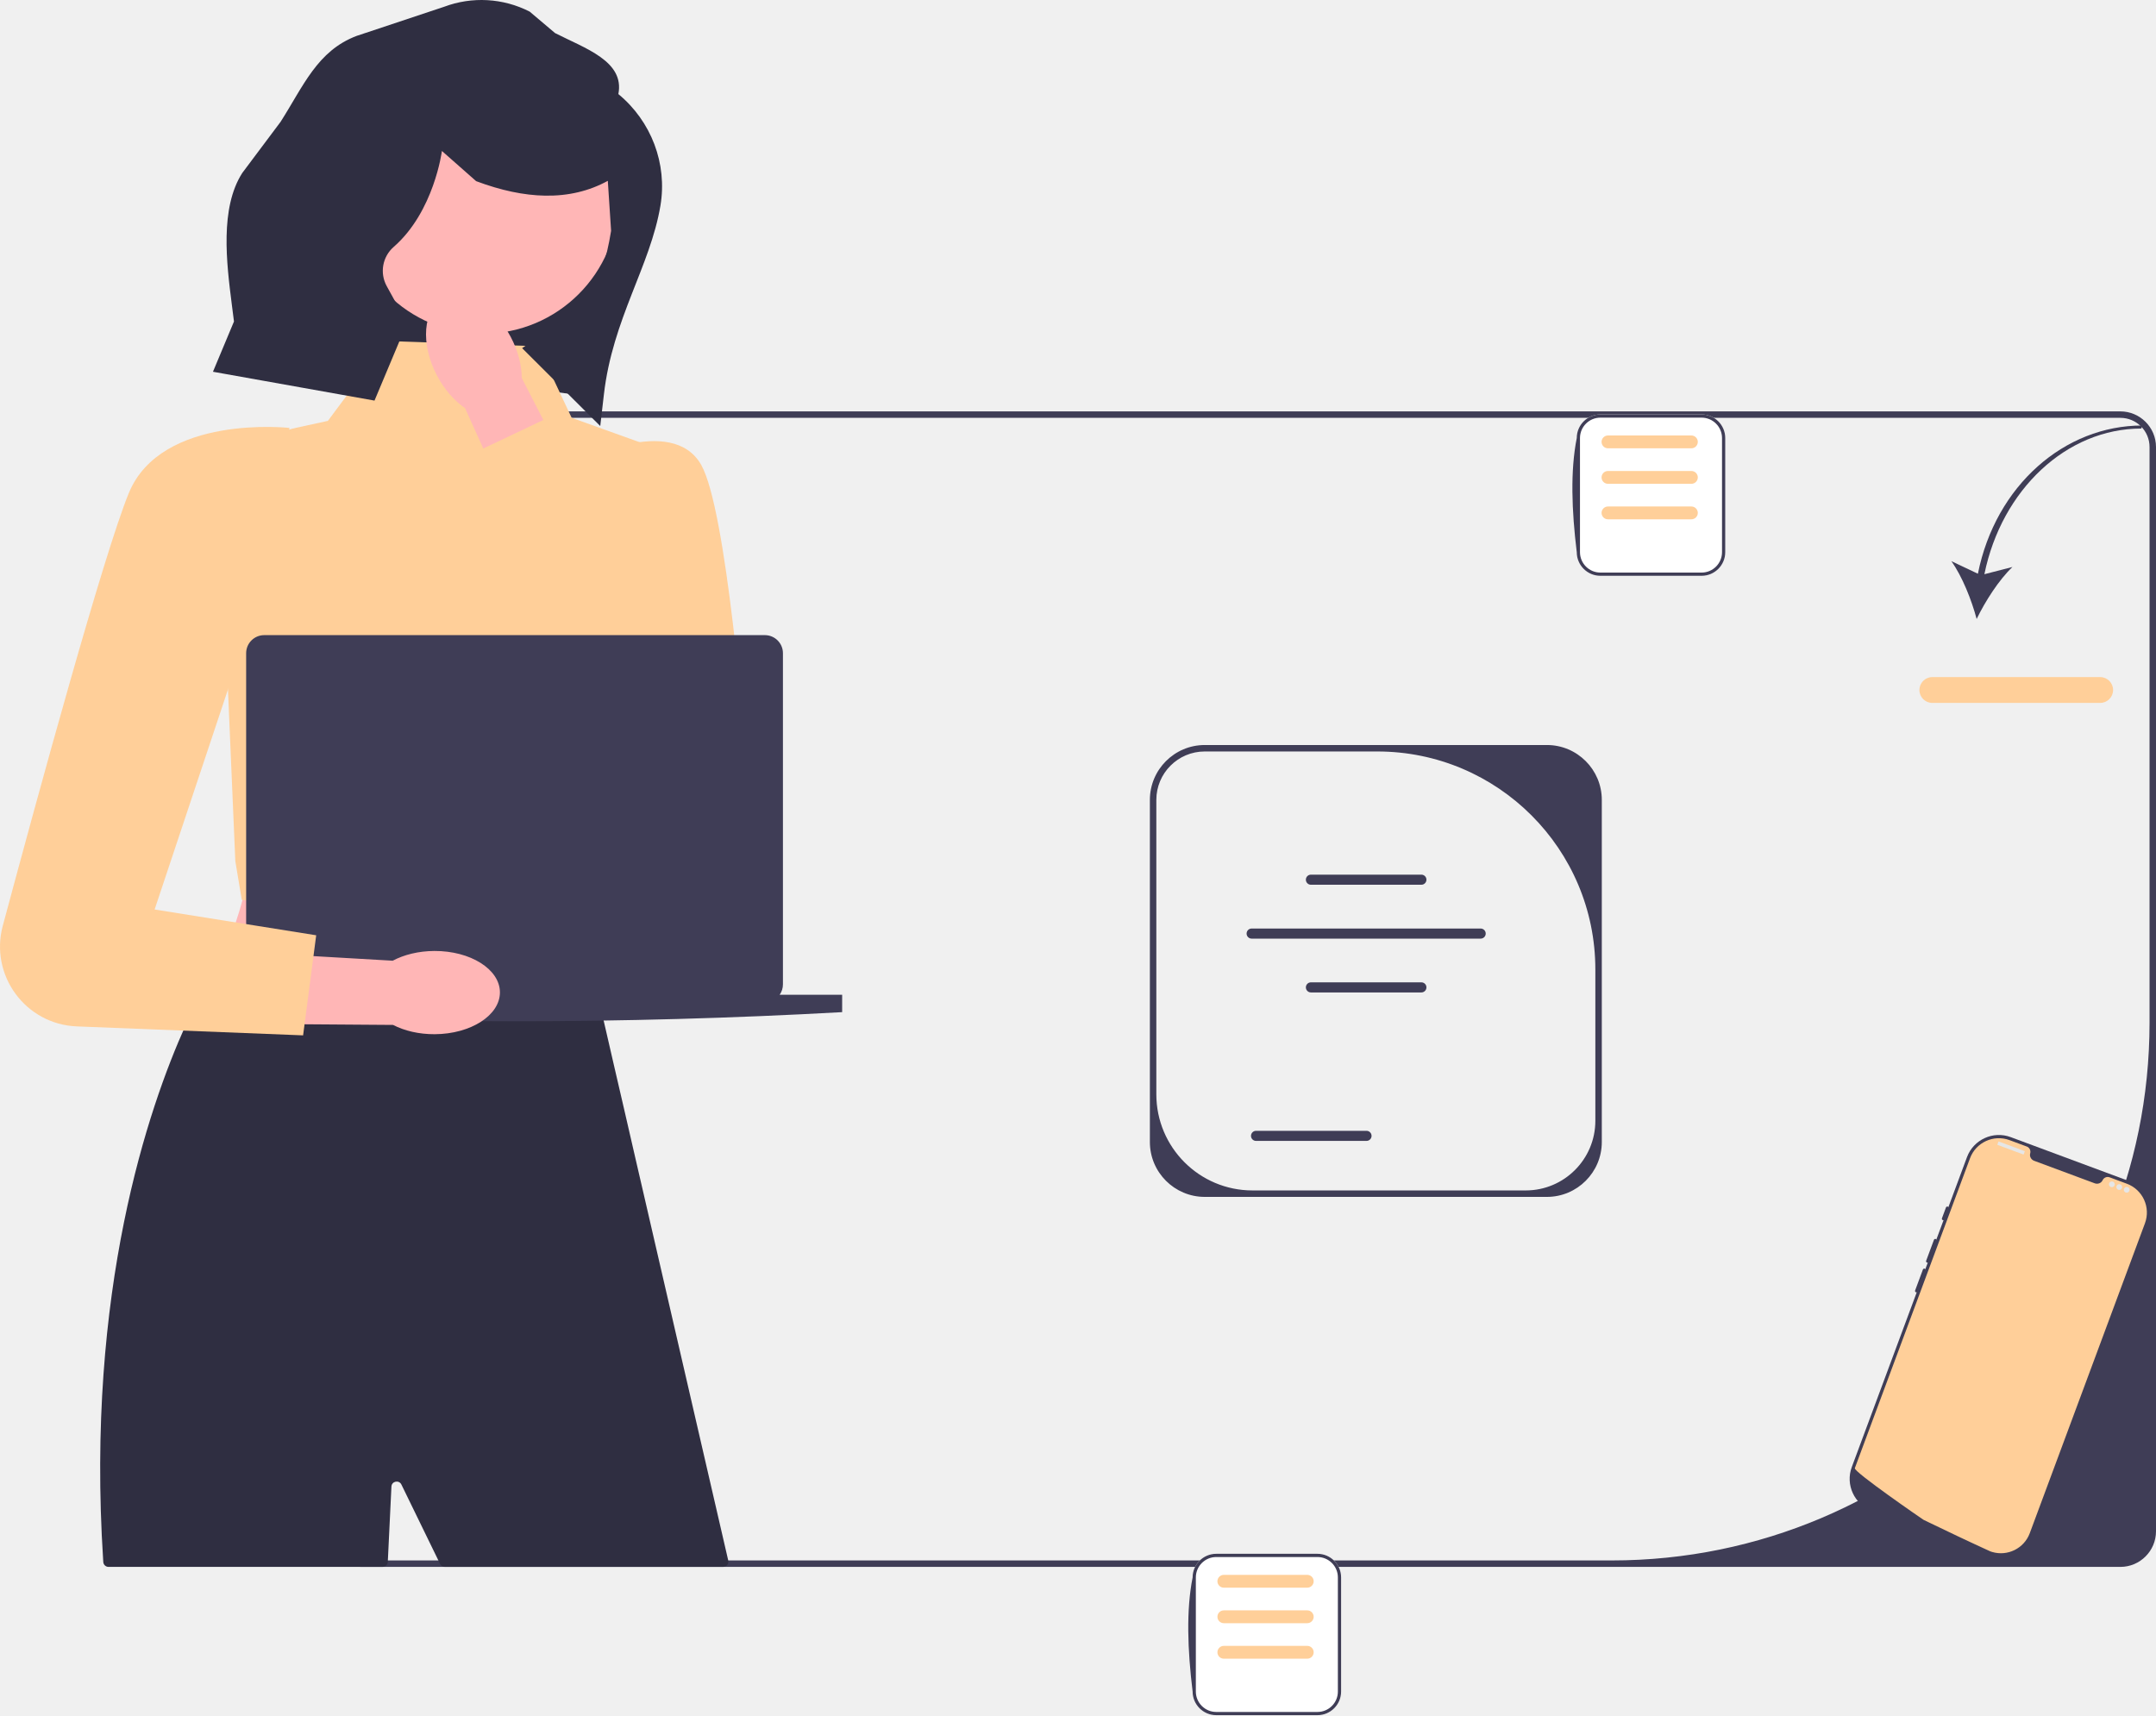
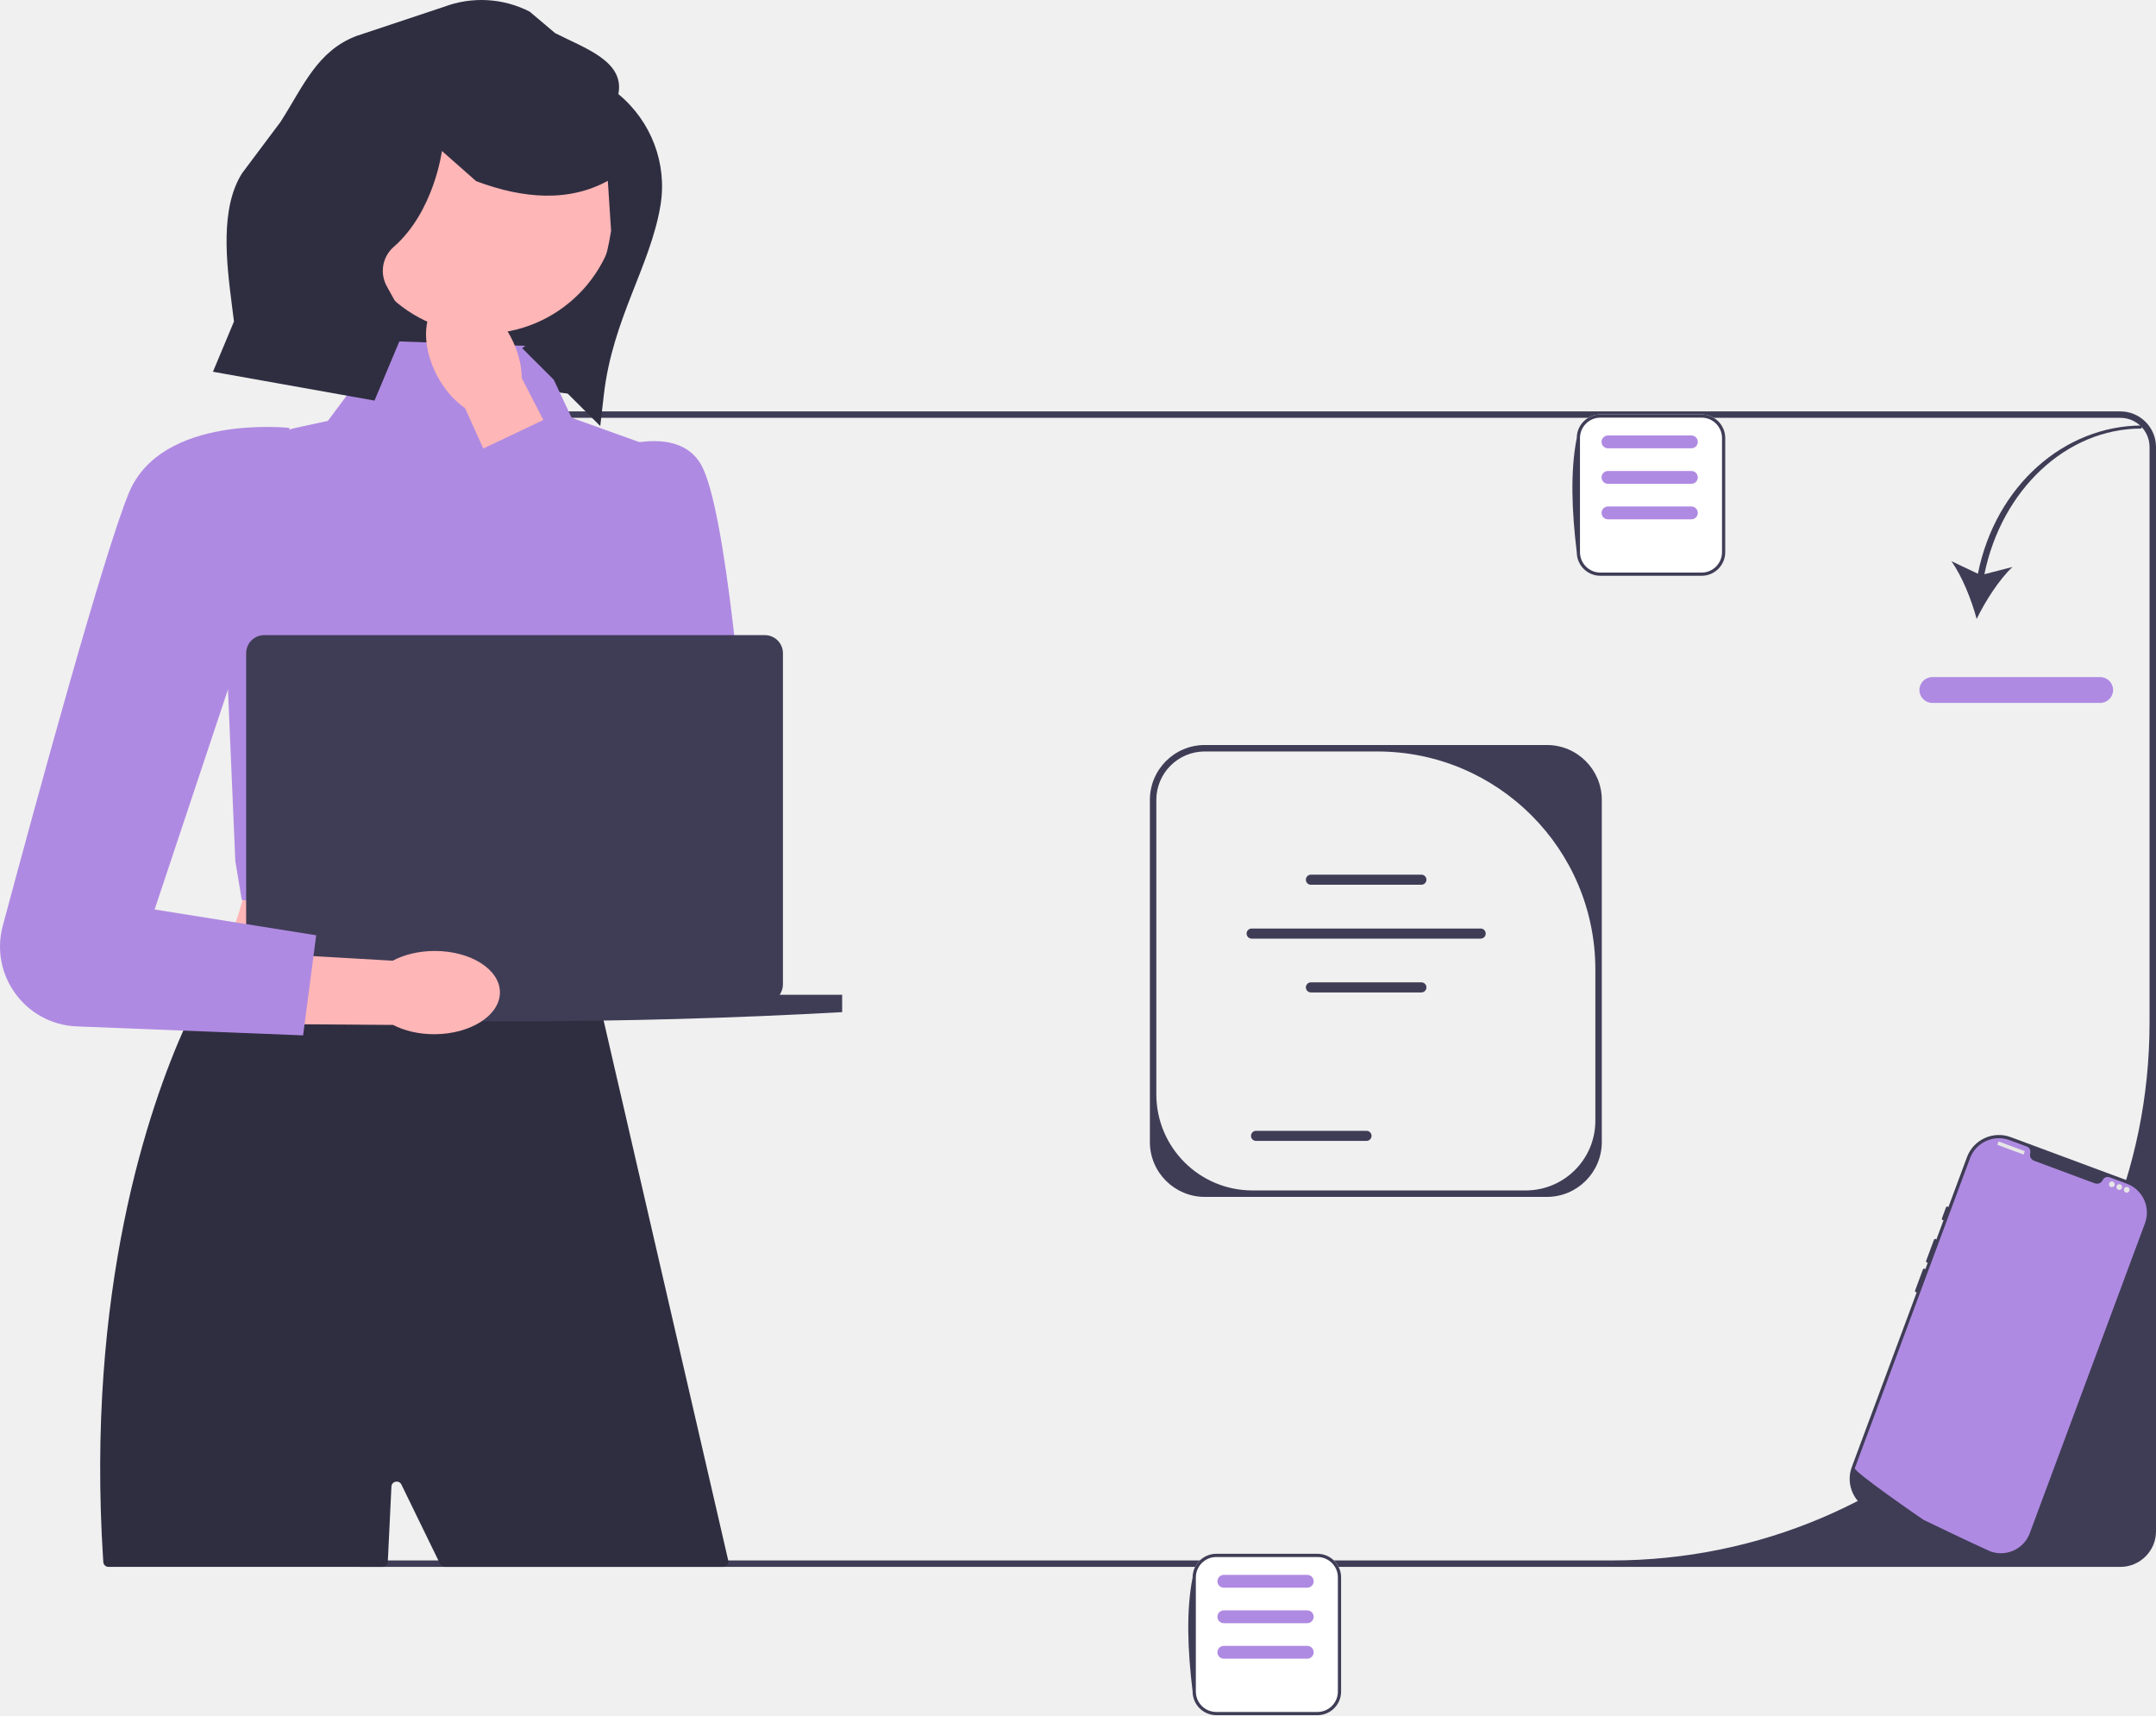
<svg xmlns="http://www.w3.org/2000/svg" width="667.898" height="531.394" viewBox="0 0 667.898 531.394">
  <polygon points="177.275 122.143 97.822 111.55 113.9 30.123 199.252 46.976 177.275 122.143" fill="#2f2e41" />
  <path d="M100.898,474.414V138.494c0-6.087,4.952-11.04,11.04-11.04H656.858c6.087,0,11.04,4.953,11.04,11.04V474.414c0,6.087-4.953,11.04-11.04,11.04H111.938c-6.088,0-11.04-4.953-11.04-11.04ZM665.898,138.494c0-4.993-4.047-9.04-9.04-9.04H111.938c-4.993,0-9.04,4.047-9.04,9.04V474.414c0,4.993,4.047,9.04,9.04,9.04H499.264c92.029,0,166.634-74.605,166.634-166.634V138.494Z" fill="#3f3d56" />
  <g>
    <path d="M612.727,177.751l-8.23-3.899c3.376,4.711,6.284,12.068,7.841,17.922,2.637-5.453,6.887-12.126,11.094-16.112l-8.698,2.238c5.36-26.268,25.519-45.126,48.604-45.126l.327-.949c-24.113,0-45.466,18.596-50.938,45.925Z" fill="#3f3d56" />
-     <path d="M650.606,217.775h-52c-2.206,0-4-1.794-4-4s1.794-4,4-4h52c2.206,0,4,1.794,4,4s-1.794,4-4,4Z" fill="#ffcf99" />
+     <path d="M650.606,217.775h-52c-2.206,0-4-1.794-4-4s1.794-4,4-4h52c2.206,0,4,1.794,4,4s-1.794,4-4,4Z" fill="#af8ae2" />
  </g>
  <g>
    <path d="M496.216,247.818v106c0,9.374-7.626,17-17,17h-106c-9.374,0-17-7.626-17-17v-106c0-9.374,7.626-17,17-17h106c9.374,0,17,7.626,17,17Zm-23.576,121c11.916,0,21.576-9.66,21.576-21.576v-46.865c0-37.312-30.247-67.559-67.559-67.559h-53.441c-8.284,0-15,6.716-15,15v91.211c0,16.452,13.337,29.789,29.789,29.789h84.635Z" fill="#3f3d56" />
    <g>
      <path d="M440.326,274.11h-34.221c-.863,0-1.565-.702-1.565-1.565,0-.863,.702-1.564,1.565-1.564h34.221c.863,0,1.564,.702,1.564,1.564s-.702,1.565-1.564,1.565Z" fill="#3f3d56" />
      <path d="M440.326,307.474h-34.221c-.863,0-1.565-.702-1.565-1.565,0-.863,.702-1.564,1.565-1.564h34.221c.863,0,1.564,.702,1.564,1.564s-.702,1.565-1.564,1.565Z" fill="#3f3d56" />
      <path d="M423.326,353.474h-34.221c-.863,0-1.565-.702-1.565-1.565,0-.863,.702-1.564,1.565-1.564h34.221c.863,0,1.564,.702,1.564,1.564s-.702,1.565-1.564,1.565Z" fill="#3f3d56" />
      <path d="M458.69,290.803h-70.947c-.863,0-1.565-.702-1.565-1.565s.702-1.564,1.565-1.564h70.947c.863,0,1.564,.702,1.564,1.564,0,.863-.702,1.565-1.564,1.565Z" fill="#3f3d56" />
    </g>
  </g>
  <path d="M183.62,302.62H66.345c9.83-21.934,15.873-42.824,6.426-59.441l110.849-6.426c-5.539,22.431-6.216,44.445,0,65.867Z" fill="#ffb6b6" />
  <path d="M224.01,485.454h-86.216c-.624,0-1.192-.356-1.464-.917l-.525-1.083-11.457-23.518c-.738-1.514-3.008-1.048-3.089,.634l-1.104,22.883-.023,.454c-.043,.866-.758,1.546-1.626,1.546H33.62c-.858,0-1.569-.667-1.625-1.523-.01-.159-.021-.319-.03-.477-5.42-83.65,14.07-140.35,25.5-165.72l.01-.01c4.49-9.98,7.75-15.11,7.75-15.11l1.13-.01h.01l22.83-.4h.01l20.22-.34,15.28-.25,6.13-.11h.01l3.84-.06,19.09-.33,17.05-.29,12.24-.2h.34l1.82,7.85v.01l.07,.35v.01l.31,1.29,.01,.04,.62,2.71v.02l.04,.15v.01l.15,.65,.01,.03,1.44,6.23,2.33,10.13,3.07,13.25,3.87,16.82,1.96,8.47,2.69,11.67,23.8,103.14h0c.24,1.022-.535,2-1.584,2Z" fill="#2f2e41" />
-   <path d="M166.689,107.284l-46.671-1.628-18.448,24.739-9.707,2.108c-14.551,3.16-24.533,16.58-23.374,31.425l4.41,102.848,2,12,110,18,24.734-155.648-32.546-11.692-10.398-22.151Z" fill="#ffcf99" />
+   <path d="M166.689,107.284l-46.671-1.628-18.448,24.739-9.707,2.108c-14.551,3.16-24.533,16.58-23.374,31.425l4.41,102.848,2,12,110,18,24.734-155.648-32.546-11.692-10.398-22.151Z" fill="#af8ae2" />
  <circle cx="149.657" cy="61.49" r="41.893" fill="#ffb6b6" />
  <g>
    <path d="M616.185,481.565l-36.319-13.497c-5.447-2.024-8.232-8.103-6.208-13.551l35.681-96.01c2.024-5.447,8.103-8.232,13.551-6.208l36.319,13.497c5.447,2.024,8.232,8.103,6.208,13.551-13.652,38.806-28.545,82.409-35.681,96.01-2.024,5.447-8.103,8.232-13.55,6.208Z" fill="#3f3d56" />
    <path d="M656.469,404.972c-.231-.086-.488,.032-.573,.263l-4.97,13.374c-.086,.231,.032,.488,.263,.573s.488-.032,.573-.263l4.97-13.374c.086-.231-.032-.488-.263-.573Z" fill="#3f3d56" />
-     <path d="M664.475,378.998l-35.68,96.008c-1.762,4.741-6.894,7.248-11.672,5.815l-.002-.001c-.071-.021-.141-.043-.213-.067-.126-.04-.25-.083-.375-.13,0,0-.447-.204-1.264-.579-.825-.378-2.025-.931-3.519-1.627-.449-.207-.921-.428-1.419-.661-.993-.464-2.083-.974-3.25-1.526-.466-.218-.947-.447-1.438-.68-2.512-1.188-5.322-2.53-8.277-3.966-.5-.241-1.004-.485-1.511-.733-.132-.066-21.671-14.867-21.255-15.988l35.68-96.008c1.835-4.938,7.324-7.452,12.262-5.617l5.337,1.983c.853,.317,1.291,1.236,1.048,2.114-.015,.059-.029,.117-.04,.178-.163,.912,.399,1.799,1.269,2.122l18.759,6.972c.869,.323,1.874,.019,2.347-.778,.031-.053,.059-.107,.086-.161,.389-.823,1.322-1.233,2.174-.916l5.337,1.983c4.938,1.835,7.452,7.324,5.617,12.262Z" fill="#ffcf99" />
+     <path d="M664.475,378.998l-35.68,96.008c-1.762,4.741-6.894,7.248-11.672,5.815l-.002-.001c-.071-.021-.141-.043-.213-.067-.126-.04-.25-.083-.375-.13,0,0-.447-.204-1.264-.579-.825-.378-2.025-.931-3.519-1.627-.449-.207-.921-.428-1.419-.661-.993-.464-2.083-.974-3.25-1.526-.466-.218-.947-.447-1.438-.68-2.512-1.188-5.322-2.53-8.277-3.966-.5-.241-1.004-.485-1.511-.733-.132-.066-21.671-14.867-21.255-15.988l35.68-96.008c1.835-4.938,7.324-7.452,12.262-5.617l5.337,1.983c.853,.317,1.291,1.236,1.048,2.114-.015,.059-.029,.117-.04,.178-.163,.912,.399,1.799,1.269,2.122l18.759,6.972c.869,.323,1.874,.019,2.347-.778,.031-.053,.059-.107,.086-.161,.389-.823,1.322-1.233,2.174-.916l5.337,1.983c4.938,1.835,7.452,7.324,5.617,12.262Z" fill="#af8ae2" />
    <path d="M603.404,373.836c-.231-.086-.488,.032-.573,.263l-1.243,3.343c-.086,.231,.032,.488,.263,.573s.488-.032,.573-.263l1.243-3.343c.086-.231-.032-.488-.263-.573Z" fill="#3f3d56" />
    <path d="M599.677,383.866c-.231-.086-.488,.032-.573,.263l-2.407,6.478c-.086,.231,.032,.488,.263,.573s.488-.032,.573-.263l2.407-6.478c.086-.231-.032-.488-.263-.573Z" fill="#3f3d56" />
    <path d="M596.26,393.061c-.231-.086-.488,.032-.573,.263l-2.407,6.478c-.086,.231,.032,.488,.263,.573s.488-.032,.573-.263l2.407-6.478c.086-.231-.032-.488-.263-.573Z" fill="#3f3d56" />
    <rect x="618.651" y="355.112" width="8.694" height="1.115" rx=".086" ry=".086" transform="translate(162.9224 -194.7465) rotate(20.38675)" fill="#e6e6e6" />
    <circle cx="654.22" cy="366.916" r=".892" fill="#e6e6e6" />
    <circle cx="656.519" cy="367.77" r=".892" fill="#e6e6e6" />
    <circle cx="658.817" cy="368.624" r=".892" fill="#e6e6e6" />
  </g>
  <g>
    <path d="M527.137,178.394h-31.362c-4.036,0-7.319-3.283-7.319-7.319v-35.362c0-4.036,3.283-7.319,7.319-7.319h31.362c4.036,0,7.319,3.283,7.319,7.319v35.362c0,4.036-3.283,7.319-7.319,7.319Z" fill="#fff" />
    <path d="M527.137,178.394h-31.362c-4.036,0-7.319-3.283-7.319-7.319-1.577-13.021-2.011-25.149,0-35.362,0-4.036,3.283-7.319,7.319-7.319h31.362c4.036,0,7.319,3.283,7.319,7.319v35.362c0,4.036-3.283,7.319-7.319,7.319Zm-31.362-49c-3.484,0-6.319,2.834-6.319,6.319v35.362c0,3.484,2.834,6.319,6.319,6.319h31.362c3.484,0,6.319-2.834,6.319-6.319v-35.362c0-3.484-2.834-6.319-6.319-6.319h-31.362Z" fill="#3f3d56" />
-     <path d="M523.968,149.894h-25.841c-1.096,0-1.988-.892-1.988-1.988s.892-1.988,1.988-1.988h25.841c1.096,0,1.988,.892,1.988,1.988s-.892,1.988-1.988,1.988Z" fill="#ffcf99" />
-     <path d="M523.968,160.894h-25.841c-1.096,0-1.988-.892-1.988-1.988s.892-1.988,1.988-1.988h25.841c1.096,0,1.988,.892,1.988,1.988s-.892,1.988-1.988,1.988Z" fill="#ffcf99" />
-     <path d="M523.968,138.894h-25.841c-1.096,0-1.988-.892-1.988-1.988s.892-1.988,1.988-1.988h25.841c1.096,0,1.988,.892,1.988,1.988s-.892,1.988-1.988,1.988Z" fill="#ffcf99" />
+     <path d="M523.968,149.894h-25.841c-1.096,0-1.988-.892-1.988-1.988s.892-1.988,1.988-1.988h25.841c1.096,0,1.988,.892,1.988,1.988s-.892,1.988-1.988,1.988Z" fill="#af8ae2" />
+     <path d="M523.968,160.894h-25.841c-1.096,0-1.988-.892-1.988-1.988s.892-1.988,1.988-1.988h25.841c1.096,0,1.988,.892,1.988,1.988s-.892,1.988-1.988,1.988Z" fill="#af8ae2" />
+     <path d="M523.968,138.894h-25.841c-1.096,0-1.988-.892-1.988-1.988s.892-1.988,1.988-1.988h25.841c1.096,0,1.988,.892,1.988,1.988s-.892,1.988-1.988,1.988Z" fill="#af8ae2" />
  </g>
  <g>
    <path d="M135.412,116.425c2.296,4.327,5.378,7.778,8.646,10.01l19.264,42.606,20.006-9.76-21.695-42.169c-.015-3.958-1.143-8.445-3.438-12.772-5.244-9.886-14.595-15.195-20.886-11.858-6.291,3.337-7.14,14.057-1.896,23.943l0,0Z" fill="#ffb6b6" />
-     <path d="M178.79,143.28s29.341-15.376,38.445,.769c7.767,13.775,13.38,82.701,14.86,102.64,.26,3.5-.653,6.976-2.596,9.898v0c-5.754,8.655-18.158,9.48-25.008,1.663l-59.456-117.067,28.202-13.403,6.897,16.705-1.345-1.205Z" fill="#ffcf99" />
+     <path d="M178.79,143.28s29.341-15.376,38.445,.769c7.767,13.775,13.38,82.701,14.86,102.64,.26,3.5-.653,6.976-2.596,9.898v0c-5.754,8.655-18.158,9.48-25.008,1.663l-59.456-117.067,28.202-13.403,6.897,16.705-1.345-1.205Z" fill="#af8ae2" />
  </g>
  <path d="M241.52,308.202c.644-.913,1.024-2.026,1.024-3.228v-102.594c0-3.096-2.51-5.606-5.606-5.606H81.858c-3.096,0-5.606,2.51-5.606,5.606v102.594c0,1.202,.38,2.315,1.024,3.228h-19.369v5.378c67.34,3.766,135,3.766,202.981,0v-5.378h-19.369Z" fill="#3f3d56" />
  <g>
    <path d="M408.137,531.394h-31.362c-4.036,0-7.319-3.283-7.319-7.319v-35.362c0-4.036,3.283-7.319,7.319-7.319h31.362c4.036,0,7.319,3.283,7.319,7.319v35.362c0,4.036-3.283,7.319-7.319,7.319Z" fill="#fff" />
    <path d="M408.137,531.394h-31.362c-4.036,0-7.319-3.283-7.319-7.319-1.577-13.021-2.011-25.149,0-35.362,0-4.036,3.283-7.319,7.319-7.319h31.362c4.036,0,7.319,3.283,7.319,7.319v35.362c0,4.036-3.283,7.319-7.319,7.319Zm-31.362-49c-3.484,0-6.319,2.834-6.319,6.319v35.362c0,3.484,2.834,6.319,6.319,6.319h31.362c3.484,0,6.319-2.834,6.319-6.319v-35.362c0-3.484-2.834-6.319-6.319-6.319h-31.362Z" fill="#3f3d56" />
-     <path d="M404.968,502.894h-25.841c-1.096,0-1.988-.892-1.988-1.988s.892-1.988,1.988-1.988h25.841c1.096,0,1.988,.892,1.988,1.988s-.892,1.988-1.988,1.988Z" fill="#ffcf99" />
-     <path d="M404.968,513.894h-25.841c-1.096,0-1.988-.892-1.988-1.988s.892-1.988,1.988-1.988h25.841c1.096,0,1.988,.892,1.988,1.988s-.892,1.988-1.988,1.988Z" fill="#ffcf99" />
-     <path d="M404.968,491.894h-25.841c-1.096,0-1.988-.892-1.988-1.988s.892-1.988,1.988-1.988h25.841c1.096,0,1.988,.892,1.988,1.988s-.892,1.988-1.988,1.988Z" fill="#ffcf99" />
+     <path d="M404.968,502.894h-25.841c-1.096,0-1.988-.892-1.988-1.988s.892-1.988,1.988-1.988h25.841c1.096,0,1.988,.892,1.988,1.988s-.892,1.988-1.988,1.988Z" fill="#af8ae2" />
+     <path d="M404.968,513.894h-25.841c-1.096,0-1.988-.892-1.988-1.988s.892-1.988,1.988-1.988h25.841c1.096,0,1.988,.892,1.988,1.988s-.892,1.988-1.988,1.988Z" fill="#af8ae2" />
+     <path d="M404.968,491.894h-25.841c-1.096,0-1.988-.892-1.988-1.988s.892-1.988,1.988-1.988h25.841c1.096,0,1.988,.892,1.988,1.988s-.892,1.988-1.988,1.988Z" fill="#af8ae2" />
  </g>
  <g>
    <path d="M134.539,294.628c-4.899,.026-9.385,1.156-12.879,3.016l-46.681-2.701-.635,22.25,47.422,.344c3.513,1.823,8.011,2.905,12.91,2.879,11.191-.059,20.232-5.88,20.194-13.002-.038-7.121-9.14-12.846-20.331-12.787h-0Z" fill="#ffb6b6" />
-     <path d="M89.689,132.578s-39.682-4.422-49.791,20.196c-7.722,18.806-27.783,92.1-39.04,134.063-4.116,15.342,7.073,30.532,22.945,31.161l70.095,2.776,4.054-31.009-50.054-7.991,28-84,13.791-65.196Z" fill="#ffcf99" />
+     <path d="M89.689,132.578s-39.682-4.422-49.791,20.196c-7.722,18.806-27.783,92.1-39.04,134.063-4.116,15.342,7.073,30.532,22.945,31.161l70.095,2.776,4.054-31.009-50.054-7.991,28-84,13.791-65.196Z" fill="#af8ae2" />
  </g>
  <path d="M191.56,29.148c2.014-10.202-10.349-14.164-19.608-18.898l-7.861-6.649c-8.241-4.213-17.878-4.755-26.539-1.492l-27.032,8.998c-12.27,4.622-16.551,15.625-23.622,26.667l-11.852,15.822c-6.96,10.87-4.879,27.84-3.247,40.643l.684,5.365-6.512,15.572,50.045,8.934,10.087-24.031-6.295-11.422c-2.233-4.053-1.34-9.114,2.147-12.156l0-0c12.541-10.944,14.943-29.728,14.943-29.728l10.602,9.349c7.705,2.891,14.817,4.381,21.347,4.494,7.182,.124,13.659-1.417,19.445-4.594l1.018,15.491c-2.991,18.313-7.454,22.339-27.564,36.349l24.203,24.134,1.134-9.828c2.698-23.378,14.356-39.649,17.512-58.459,2.182-13.006-2.856-26.18-13.036-34.563h-0Z" fill="#2f2e41" />
</svg>
